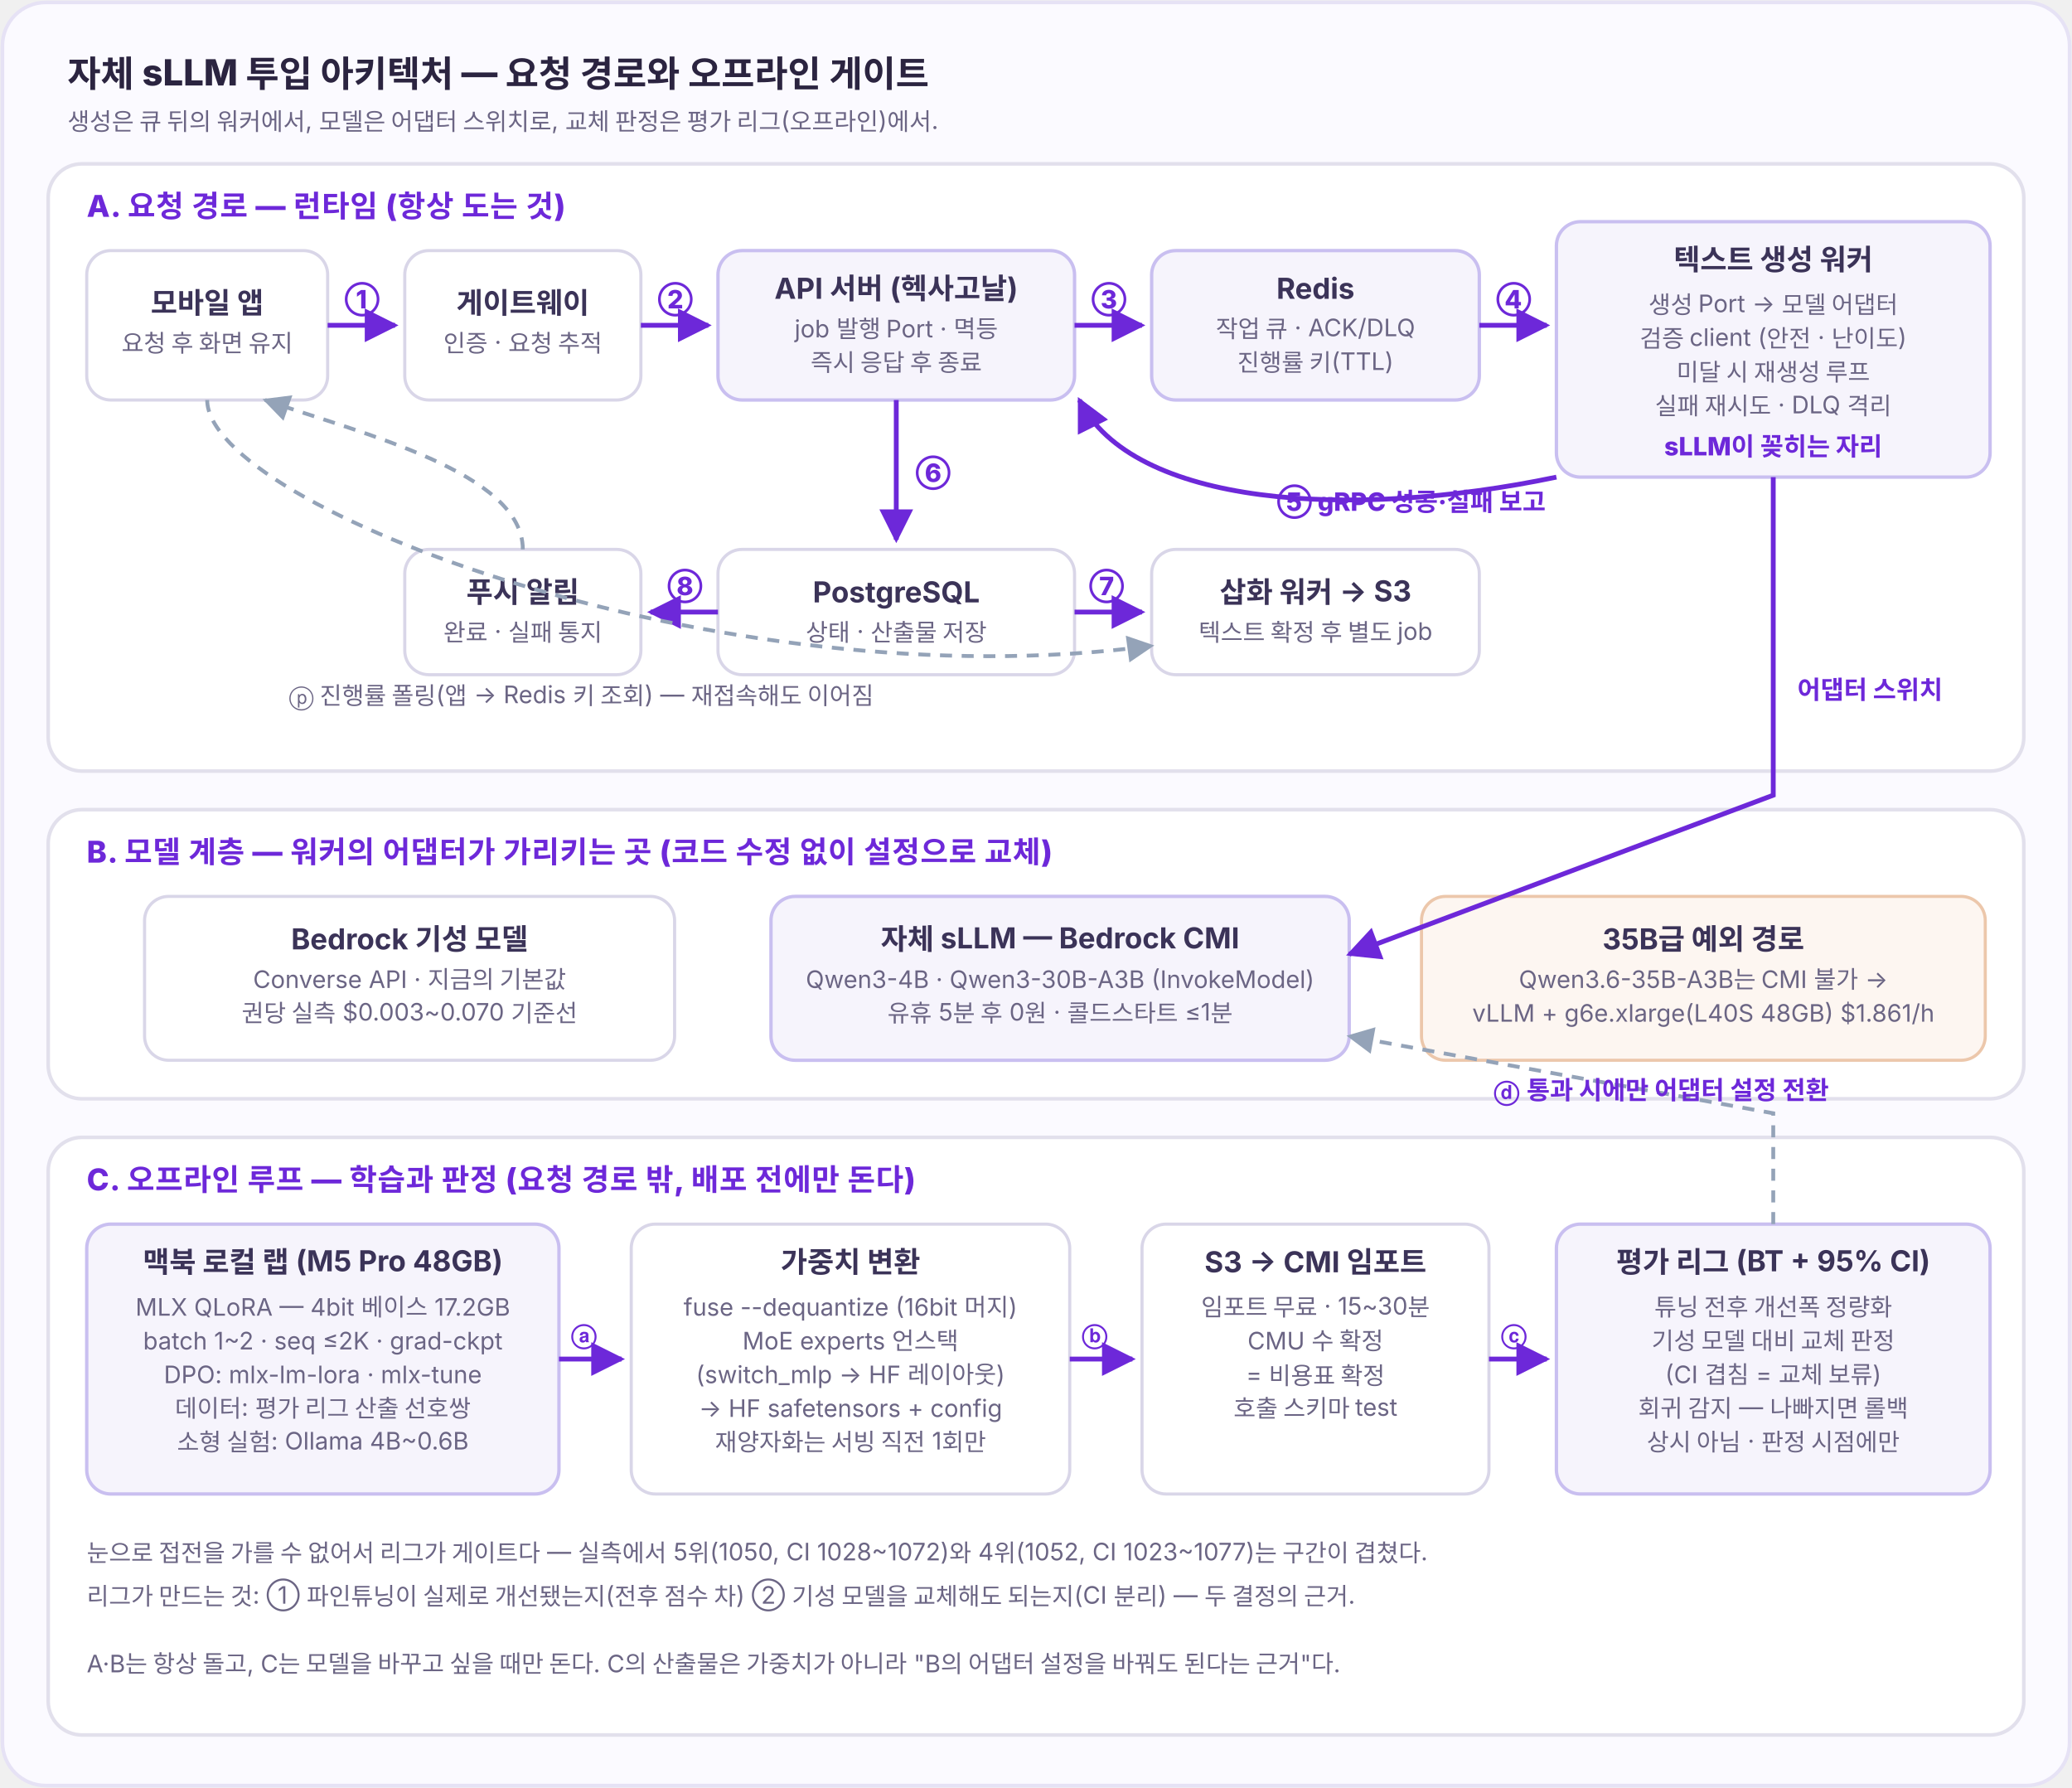
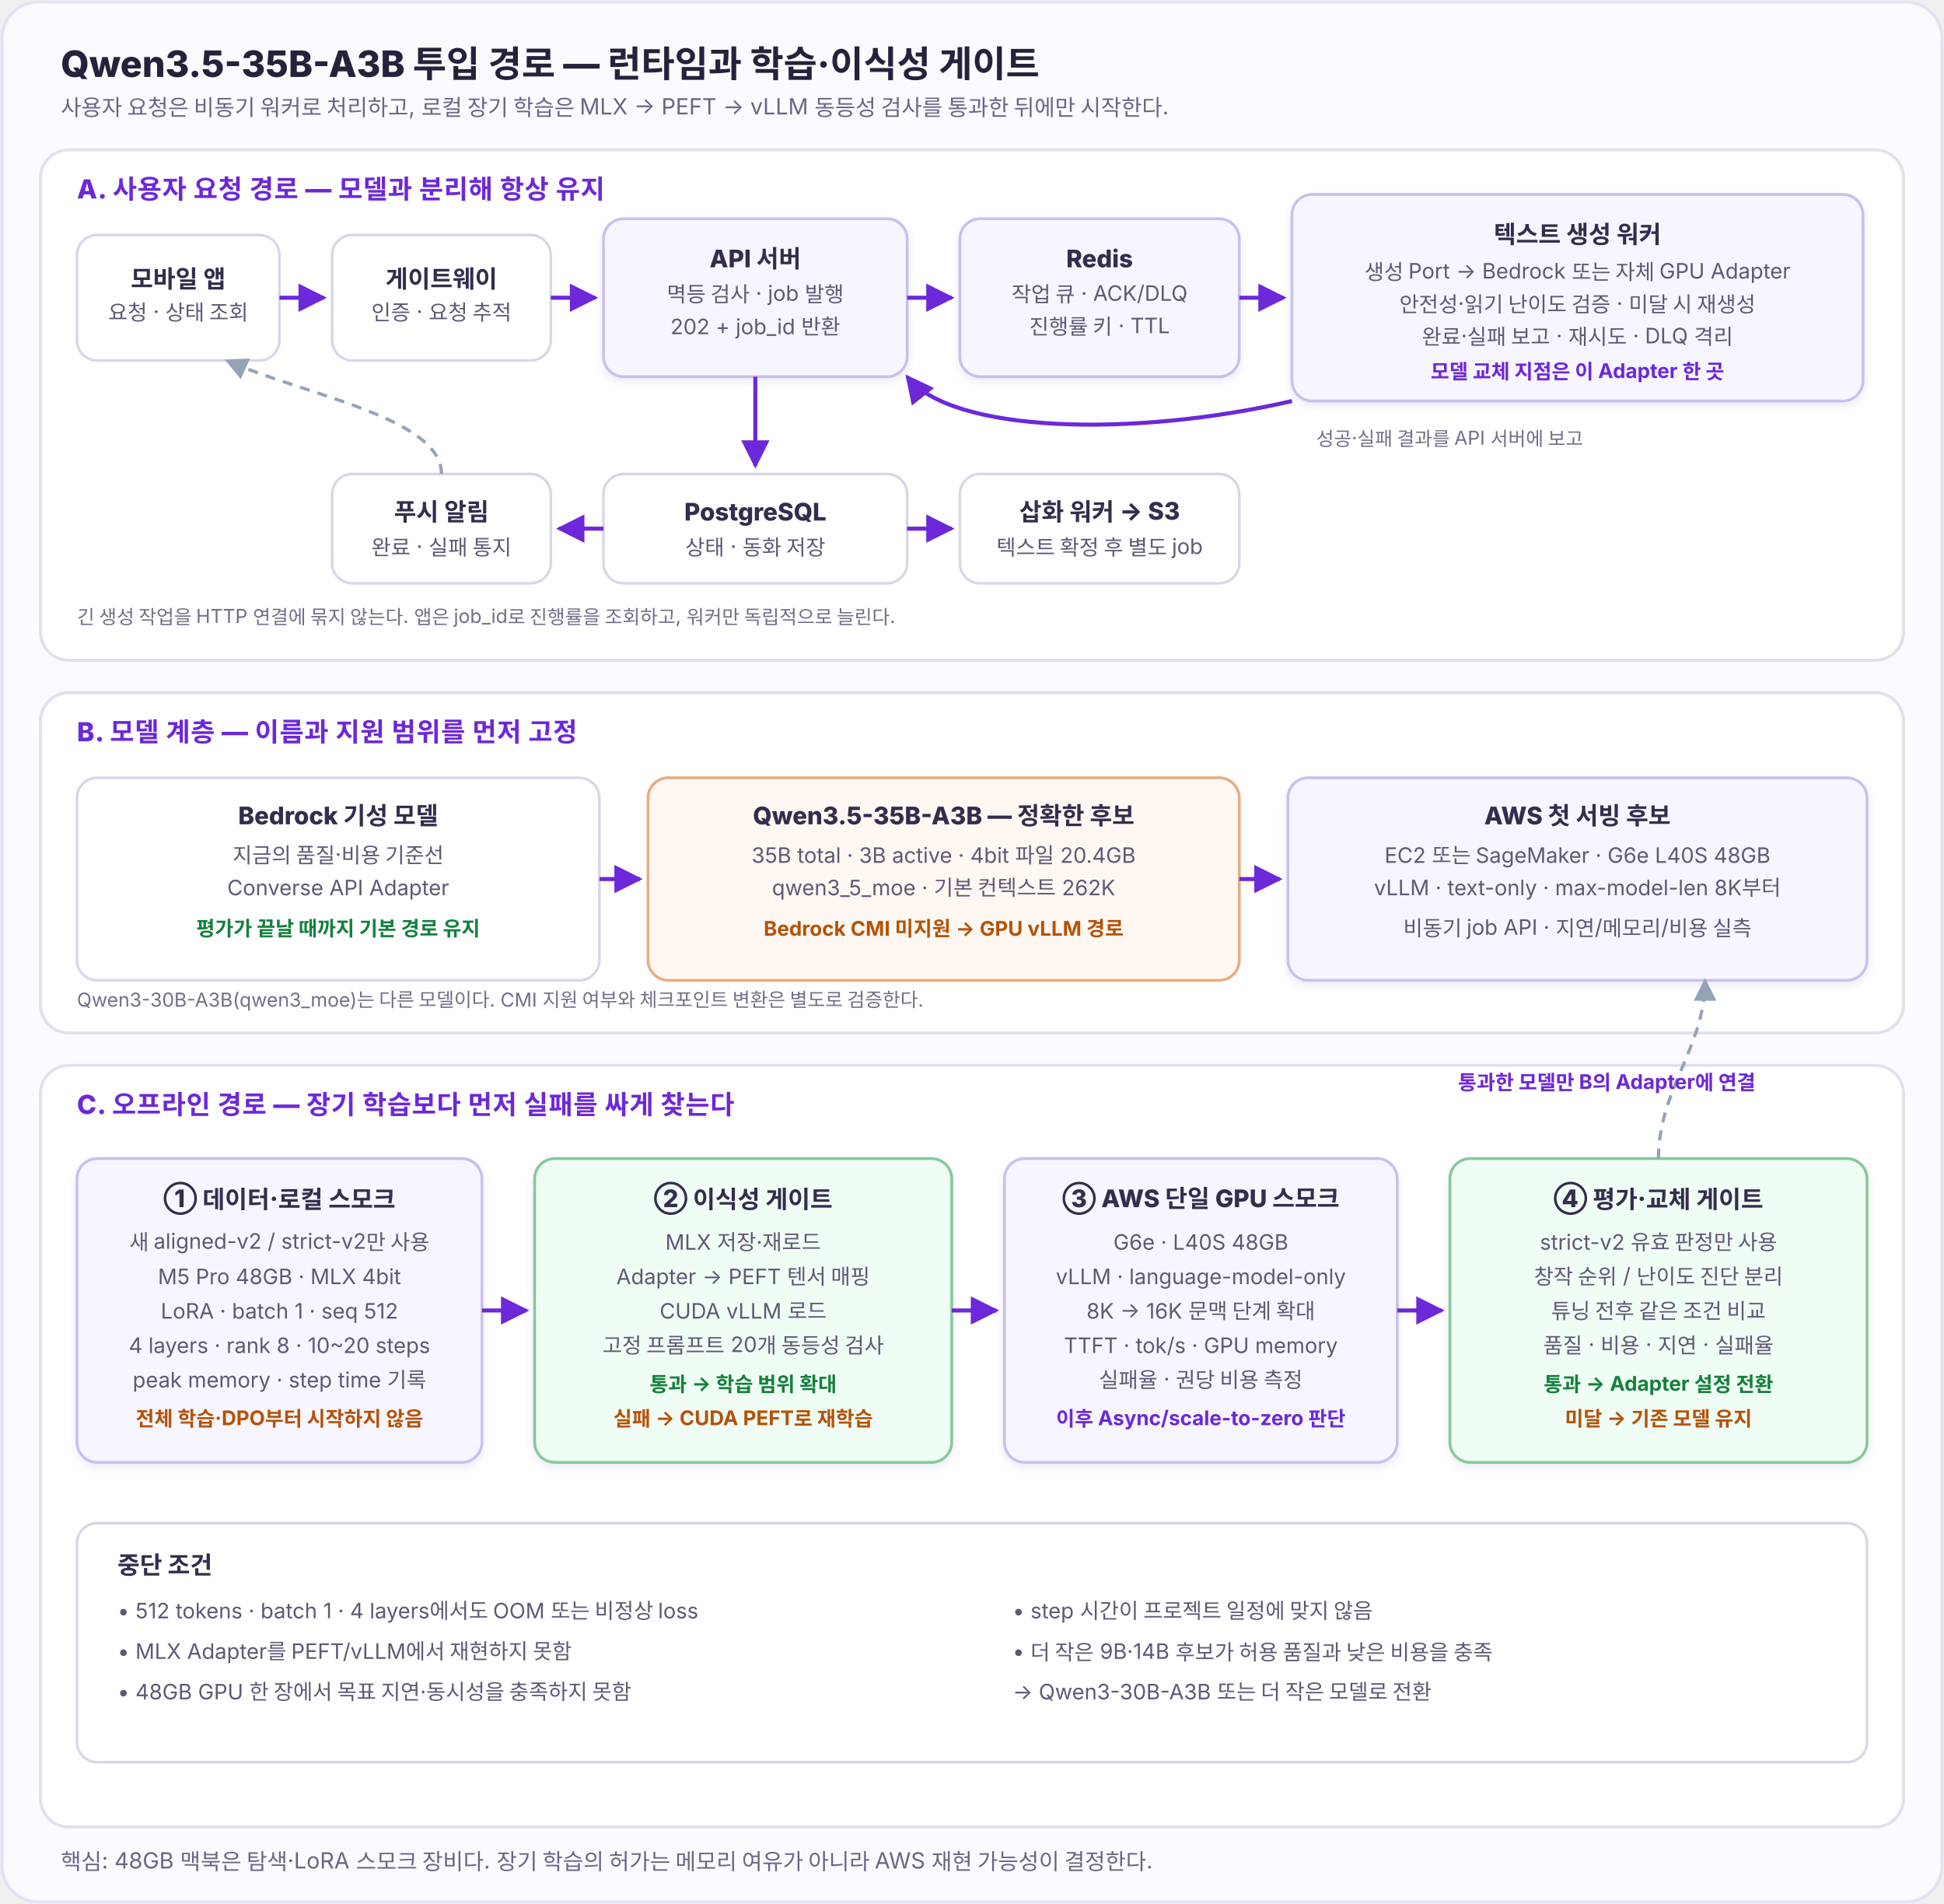
- <svg xmlns="http://www.w3.org/2000/svg" width="860" height="742" viewBox="0 0 860 742" font-family="-apple-system,BlinkMacSystemFont,'Pretendard','Segoe UI',sans-serif">
+ <svg xmlns="http://www.w3.org/2000/svg" width="960" height="940" viewBox="0 0 960 940" font-family="-apple-system,BlinkMacSystemFont,'Pretendard','Segoe UI',sans-serif">
  <defs>
-     <marker id="ar" viewBox="0 0 10 10" refX="9" refY="5" markerWidth="7" markerHeight="7" orient="auto-start-reverse">
+     <marker id="arrow" viewBox="0 0 10 10" refX="9" refY="5" markerWidth="7" markerHeight="7" orient="auto-start-reverse">
      <path d="M0 0 L10 5 L0 10 z" fill="#6d28d9" />
    </marker>
-     <marker id="arg" viewBox="0 0 10 10" refX="9" refY="5" markerWidth="7" markerHeight="7" orient="auto-start-reverse">
+     <marker id="arrowGray" viewBox="0 0 10 10" refX="9" refY="5" markerWidth="7" markerHeight="7" orient="auto-start-reverse">
      <path d="M0 0 L10 5 L0 10 z" fill="#94a3b8" />
    </marker>
+     <filter id="shadow" x="-10%" y="-10%" width="120%" height="120%">
+       <feDropShadow dx="0" dy="2" stdDeviation="2" flood-color="#312e81" flood-opacity=".08" />
+     </filter>
  </defs>
  <style>
-     .panel{fill:#ffffff;stroke:#e2e0ec;stroke-width:1.5;}
-     .box{fill:#f6f4fc;stroke:#c9bff0;stroke-width:1.4;}
-     .box2{fill:#fff;stroke:#d9d6e8;stroke-width:1.3;}
-     .boxw{fill:#fdf6f1;stroke:#ecc7ab;stroke-width:1.3;}
-     .hd{font-size:15px;font-weight:800;fill:#2b2440;}
-     .ph{font-size:12.5px;font-weight:800;fill:#6d28d9;letter-spacing:.02em;}
-     .t{font-size:12px;font-weight:700;fill:#3b3358;}
-     .s{font-size:10px;fill:#6b6584;}
-     .n{font-size:10.5px;font-weight:800;fill:#6d28d9;}
-     .flow{stroke:#6d28d9;stroke-width:2;fill:none;marker-end:url(#ar);}
-     .side{stroke:#94a3b8;stroke-width:1.6;fill:none;marker-end:url(#arg);stroke-dasharray:5 4;}
+     .panel{fill:#fff;stroke:#e2e0ec;stroke-width:1.5}
+     .box{fill:#f7f5ff;stroke:#c9bff0;stroke-width:1.4;filter:url(#shadow)}
+     .neutral{fill:#fff;stroke:#d9d6e8;stroke-width:1.3}
+     .warn{fill:#fff8f2;stroke:#e6ad81;stroke-width:1.4}
+     .gate{fill:#f0fdf4;stroke:#86c99a;stroke-width:1.4;filter:url(#shadow)}
+     .title{font-size:18px;font-weight:800;fill:#27213b}
+     .subtitle{font-size:11px;fill:#6b6584}
+     .panelTitle{font-size:13px;font-weight:800;fill:#6d28d9;letter-spacing:.02em}
+     .head{font-size:12px;font-weight:800;fill:#342d4d}
+     .text{font-size:10.5px;fill:#5f5875}
+     .small{font-size:9.5px;fill:#746d88}
+     .note{font-size:10px;font-weight:700;fill:#6d28d9}
+     .bad{font-size:10px;font-weight:700;fill:#b45309}
+     .good{font-size:10px;font-weight:700;fill:#15803d}
+     .flow{stroke:#6d28d9;stroke-width:2;fill:none;marker-end:url(#arrow)}
+     .side{stroke:#94a3b8;stroke-width:1.6;fill:none;marker-end:url(#arrowGray);stroke-dasharray:5 4}
  </style>
-   <rect x="1" y="1" width="858" height="740" rx="18" fill="#fbfaff" stroke="#e6e2f5" stroke-width="1.5" />
-   <text x="28" y="36" class="hd">자체 sLLM 투입 아키텍처 — 요청 경로와 오프라인 게이트</text>
-   <text x="28" y="54" class="s">생성은 큐 뒤의 워커에서, 모델은 어댑터 스위치로, 교체 판정은 평가 리그(오프라인)에서.</text>
-   <rect x="20" y="68" width="820" height="252" rx="14" class="panel" />
-   <text x="36" y="90" class="ph">A. 요청 경로 — 런타임 (항상 도는 것)</text>
-   <rect x="36" y="104" width="100" height="62" rx="10" class="box2" />
-   <text x="86" y="130" text-anchor="middle" class="t">모바일 앱</text>
-   <text x="86" y="146" text-anchor="middle" class="s">요청 후 화면 유지</text>
-   <rect x="168" y="104" width="98" height="62" rx="10" class="box2" />
-   <text x="217" y="130" text-anchor="middle" class="t">게이트웨이</text>
-   <text x="217" y="146" text-anchor="middle" class="s">인증 · 요청 추적</text>
-   <rect x="298" y="104" width="148" height="62" rx="10" class="box" />
-   <text x="372" y="124" text-anchor="middle" class="t">API 서버 (헥사고날)</text>
-   <text x="372" y="140" text-anchor="middle" class="s">job 발행 Port · 멱등</text>
-   <text x="372" y="154" text-anchor="middle" class="s">즉시 응답 후 종료</text>
-   <rect x="478" y="104" width="136" height="62" rx="10" class="box" />
-   <text x="546" y="124" text-anchor="middle" class="t">Redis</text>
-   <text x="546" y="140" text-anchor="middle" class="s">작업 큐 · ACK/DLQ</text>
-   <text x="546" y="154" text-anchor="middle" class="s">진행률 키(TTL)</text>
-   <rect x="646" y="92" width="180" height="106" rx="10" class="box" />
-   <text x="736" y="112" text-anchor="middle" class="t">텍스트 생성 워커</text>
-   <text x="736" y="130" text-anchor="middle" class="s">생성 Port → 모델 어댑터</text>
-   <text x="736" y="144" text-anchor="middle" class="s">검증 client (안전 · 난이도)</text>
-   <text x="736" y="158" text-anchor="middle" class="s">미달 시 재생성 루프</text>
-   <text x="736" y="172" text-anchor="middle" class="s">실패 재시도 · DLQ 격리</text>
-   <text x="736" y="189" text-anchor="middle" class="n">sLLM이 꽂히는 자리</text>
-   <rect x="298" y="228" width="148" height="52" rx="10" class="box2" />
-   <text x="372" y="250" text-anchor="middle" class="t">PostgreSQL</text>
-   <text x="372" y="266" text-anchor="middle" class="s">상태 · 산출물 저장</text>
-   <rect x="478" y="228" width="136" height="52" rx="10" class="box2" />
-   <text x="546" y="250" text-anchor="middle" class="t">삽화 워커 → S3</text>
-   <text x="546" y="266" text-anchor="middle" class="s">텍스트 확정 후 별도 job</text>
-   <rect x="168" y="228" width="98" height="52" rx="10" class="box2" />
-   <text x="217" y="250" text-anchor="middle" class="t">푸시 알림</text>
-   <text x="217" y="266" text-anchor="middle" class="s">완료 · 실패 통지</text>
-   <path class="flow" d="M136 135 L164 135" />
-   <text x="143" y="128" class="n">①</text>
-   <path class="flow" d="M266 135 L294 135" />
-   <text x="273" y="128" class="n">②</text>
-   <path class="flow" d="M446 135 L474 135" />
-   <text x="453" y="128" class="n">③</text>
-   <path class="flow" d="M614 135 L642 135" />
-   <text x="621" y="128" class="n">④</text>
-   <path class="flow" d="M646 198 C 560 216 470 210 448 166" />
-   <text x="530" y="212" class="n">⑤ gRPC 성공·실패 보고</text>
-   <path class="flow" d="M372 166 L372 224" />
-   <text x="380" y="200" class="n">⑥</text>
-   <path class="flow" d="M446 254 L474 254" />
-   <text x="452" y="247" class="n">⑦</text>
-   <path class="flow" d="M298 254 L270 254" />
-   <text x="277" y="247" class="n">⑧</text>
-   <path class="side" d="M217 228 C 217 196 150 180 110 166" />
-   <path class="side" d="M86 166 C 86 210 300 292 478 268" />
-   <text x="120" y="292" class="s">ⓟ 진행률 폴링(앱 → Redis 키 조회) — 재접속해도 이어짐</text>
-   <rect x="20" y="336" width="820" height="120" rx="14" class="panel" />
-   <text x="36" y="358" class="ph">B. 모델 계층 — 워커의 어댑터가 가리키는 곳 (코드 수정 없이 설정으로 교체)</text>
-   <rect x="60" y="372" width="220" height="68" rx="10" class="box2" />
-   <text x="170" y="394" text-anchor="middle" class="t">Bedrock 기성 모델</text>
-   <text x="170" y="410" text-anchor="middle" class="s">Converse API · 지금의 기본값</text>
-   <text x="170" y="424" text-anchor="middle" class="s">권당 실측 $0.003~0.070 기준선</text>
-   <rect x="320" y="372" width="240" height="68" rx="10" class="box" />
-   <text x="440" y="394" text-anchor="middle" class="t">자체 sLLM — Bedrock CMI</text>
-   <text x="440" y="410" text-anchor="middle" class="s">Qwen3-4B · Qwen3-30B-A3B (InvokeModel)</text>
-   <text x="440" y="424" text-anchor="middle" class="s">유휴 5분 후 0원 · 콜드스타트 ≤1분</text>
-   <rect x="590" y="372" width="234" height="68" rx="10" class="boxw" />
-   <text x="707" y="394" text-anchor="middle" class="t">35B급 예외 경로</text>
-   <text x="707" y="410" text-anchor="middle" class="s">Qwen3.6-35B-A3B는 CMI 불가 →</text>
-   <text x="707" y="424" text-anchor="middle" class="s">vLLM + g6e.xlarge(L40S 48GB) $1.861/h</text>
-   <path class="flow" d="M736 198 L736 330 L560 396" />
-   <text x="746" y="290" class="n">어댑터 스위치</text>
-   <rect x="20" y="472" width="820" height="248" rx="14" class="panel" />
-   <text x="36" y="494" class="ph">C. 오프라인 루프 — 학습과 판정 (요청 경로 밖, 배포 전에만 돈다)</text>
-   <rect x="36" y="508" width="196" height="112" rx="10" class="box" />
-   <text x="134" y="528" text-anchor="middle" class="t">맥북 로컬 랩 (M5 Pro 48GB)</text>
-   <text x="134" y="546" text-anchor="middle" class="s">MLX QLoRA — 4bit 베이스 17.2GB</text>
-   <text x="134" y="560" text-anchor="middle" class="s">batch 1~2 · seq ≤2K · grad-ckpt</text>
-   <text x="134" y="574" text-anchor="middle" class="s">DPO: mlx-lm-lora · mlx-tune</text>
-   <text x="134" y="588" text-anchor="middle" class="s">데이터: 평가 리그 산출 선호쌍</text>
-   <text x="134" y="602" text-anchor="middle" class="s">소형 실험: Ollama 4B~0.6B</text>
-   <rect x="262" y="508" width="182" height="112" rx="10" class="box2" />
-   <text x="353" y="528" text-anchor="middle" class="t">가중치 변환</text>
-   <text x="353" y="546" text-anchor="middle" class="s">fuse --dequantize (16bit 머지)</text>
-   <text x="353" y="560" text-anchor="middle" class="s">MoE experts 언스택</text>
-   <text x="353" y="574" text-anchor="middle" class="s">(switch_mlp → HF 레이아웃)</text>
-   <text x="353" y="588" text-anchor="middle" class="s">→ HF safetensors + config</text>
-   <text x="353" y="602" text-anchor="middle" class="s">재양자화는 서빙 직전 1회만</text>
-   <rect x="474" y="508" width="144" height="112" rx="10" class="box2" />
-   <text x="546" y="528" text-anchor="middle" class="t">S3 → CMI 임포트</text>
-   <text x="546" y="546" text-anchor="middle" class="s">임포트 무료 · 15~30분</text>
-   <text x="546" y="560" text-anchor="middle" class="s">CMU 수 확정</text>
-   <text x="546" y="574" text-anchor="middle" class="s">= 비용표 확정</text>
-   <text x="546" y="588" text-anchor="middle" class="s">호출 스키마 test</text>
-   <rect x="646" y="508" width="180" height="112" rx="10" class="box" />
-   <text x="736" y="528" text-anchor="middle" class="t">평가 리그 (BT + 95% CI)</text>
-   <text x="736" y="546" text-anchor="middle" class="s">튜닝 전후 개선폭 정량화</text>
-   <text x="736" y="560" text-anchor="middle" class="s">기성 모델 대비 교체 판정</text>
-   <text x="736" y="574" text-anchor="middle" class="s">(CI 겹침 = 교체 보류)</text>
-   <text x="736" y="588" text-anchor="middle" class="s">회귀 감지 — 나빠지면 롤백</text>
-   <text x="736" y="602" text-anchor="middle" class="s">상시 아님 · 판정 시점에만</text>
-   <path class="flow" d="M232 564 L258 564" />
-   <text x="237" y="557" class="n">ⓐ</text>
-   <path class="flow" d="M444 564 L470 564" />
-   <text x="449" y="557" class="n">ⓑ</text>
-   <path class="flow" d="M618 564 L642 564" />
-   <text x="623" y="557" class="n">ⓒ</text>
-   <path class="side" d="M736 508 L736 462 L560 430" />
-   <text x="620" y="456" class="n">ⓓ 통과 시에만 어댑터 설정 전환</text>
-   <text x="36" y="648" class="s">눈으로 접전을 가를 수 없어서 리그가 게이트다 — 실측에서 5위(1050, CI 1028~1072)와 4위(1052, CI 1023~1077)는 구간이 겹쳤다.</text>
-   <text x="36" y="666" class="s">리그가 만드는 것: ① 파인튜닝이 실제로 개선됐는지(전후 점수 차) ② 기성 모델을 교체해도 되는지(CI 분리) — 두 결정의 근거.</text>
-   <text x="36" y="694" class="s">A·B는 항상 돌고, C는 모델을 바꾸고 싶을 때만 돈다. C의 산출물은 가중치가 아니라 "B의 어댑터 설정을 바꿔도 된다는 근거"다.</text>
+   <rect x="1" y="1" width="958" height="938" rx="18" fill="#fbfaff" stroke="#e6e2f5" stroke-width="1.5" />
+   <text x="30" y="38" class="title">Qwen3.5-35B-A3B 투입 경로 — 런타임과 학습·이식성 게이트</text>
+   <text x="30" y="57" class="subtitle">사용자 요청은 비동기 워커로 처리하고, 로컬 장기 학습은 MLX → PEFT → vLLM 동등성 검사를 통과한 뒤에만 시작한다.</text>
+   <rect x="20" y="74" width="920" height="252" rx="14" class="panel" />
+   <text x="38" y="98" class="panelTitle">A. 사용자 요청 경로 — 모델과 분리해 항상 유지</text>
+   <rect x="38" y="116" width="100" height="62" rx="10" class="neutral" />
+   <text x="88" y="142" text-anchor="middle" class="head">모바일 앱</text>
+   <text x="88" y="158" text-anchor="middle" class="text">요청 · 상태 조회</text>
+   <rect x="164" y="116" width="108" height="62" rx="10" class="neutral" />
+   <text x="218" y="142" text-anchor="middle" class="head">게이트웨이</text>
+   <text x="218" y="158" text-anchor="middle" class="text">인증 · 요청 추적</text>
+   <rect x="298" y="108" width="150" height="78" rx="10" class="box" />
+   <text x="373" y="132" text-anchor="middle" class="head">API 서버</text>
+   <text x="373" y="149" text-anchor="middle" class="text">멱등 검사 · job 발행</text>
+   <text x="373" y="165" text-anchor="middle" class="text">202 + job_id 반환</text>
+   <rect x="474" y="108" width="138" height="78" rx="10" class="box" />
+   <text x="543" y="132" text-anchor="middle" class="head">Redis</text>
+   <text x="543" y="149" text-anchor="middle" class="text">작업 큐 · ACK/DLQ</text>
+   <text x="543" y="165" text-anchor="middle" class="text">진행률 키 · TTL</text>
+   <rect x="638" y="96" width="282" height="102" rx="10" class="box" />
+   <text x="779" y="120" text-anchor="middle" class="head">텍스트 생성 워커</text>
+   <text x="779" y="138" text-anchor="middle" class="text">생성 Port → Bedrock 또는 자체 GPU Adapter</text>
+   <text x="779" y="154" text-anchor="middle" class="text">안전성·읽기 난이도 검증 · 미달 시 재생성</text>
+   <text x="779" y="170" text-anchor="middle" class="text">완료·실패 보고 · 재시도 · DLQ 격리</text>
+   <text x="779" y="187" text-anchor="middle" class="note">모델 교체 지점은 이 Adapter 한 곳</text>
+   <rect x="298" y="234" width="150" height="54" rx="10" class="neutral" />
+   <text x="373" y="257" text-anchor="middle" class="head">PostgreSQL</text>
+   <text x="373" y="274" text-anchor="middle" class="text">상태 · 동화 저장</text>
+   <rect x="474" y="234" width="138" height="54" rx="10" class="neutral" />
+   <text x="543" y="257" text-anchor="middle" class="head">삽화 워커 → S3</text>
+   <text x="543" y="274" text-anchor="middle" class="text">텍스트 확정 후 별도 job</text>
+   <rect x="164" y="234" width="108" height="54" rx="10" class="neutral" />
+   <text x="218" y="257" text-anchor="middle" class="head">푸시 알림</text>
+   <text x="218" y="274" text-anchor="middle" class="text">완료 · 실패 통지</text>
+   <path class="flow" d="M138 147 L160 147" />
+   <path class="flow" d="M272 147 L294 147" />
+   <path class="flow" d="M448 147 L470 147" />
+   <path class="flow" d="M612 147 L634 147" />
+   <path class="flow" d="M638 198 C560 216 470 214 448 186" />
+   <path class="flow" d="M373 186 L373 230" />
+   <path class="flow" d="M448 261 L470 261" />
+   <path class="flow" d="M298 261 L276 261" />
+   <path class="side" d="M218 234 C218 206 150 195 112 178" />
+   <text x="650" y="220" class="small">성공·실패 결과를 API 서버에 보고</text>
+   <text x="38" y="308" class="small">긴 생성 작업을 HTTP 연결에 묶지 않는다. 앱은 job_id로 진행률을 조회하고, 워커만 독립적으로 늘린다.</text>
+   <rect x="20" y="342" width="920" height="168" rx="14" class="panel" />
+   <text x="38" y="366" class="panelTitle">B. 모델 계층 — 이름과 지원 범위를 먼저 고정</text>
+   <rect x="38" y="384" width="258" height="100" rx="10" class="neutral" />
+   <text x="167" y="407" text-anchor="middle" class="head">Bedrock 기성 모델</text>
+   <text x="167" y="426" text-anchor="middle" class="text">지금의 품질·비용 기준선</text>
+   <text x="167" y="442" text-anchor="middle" class="text">Converse API Adapter</text>
+   <text x="167" y="462" text-anchor="middle" class="good">평가가 끝날 때까지 기본 경로 유지</text>
+   <rect x="320" y="384" width="292" height="100" rx="10" class="warn" />
+   <text x="466" y="407" text-anchor="middle" class="head">Qwen3.5-35B-A3B — 정확한 후보</text>
+   <text x="466" y="426" text-anchor="middle" class="text">35B total · 3B active · 4bit 파일 20.4GB</text>
+   <text x="466" y="442" text-anchor="middle" class="text">qwen3_5_moe · 기본 컨텍스트 262K</text>
+   <text x="466" y="462" text-anchor="middle" class="bad">Bedrock CMI 미지원 → GPU vLLM 경로</text>
+   <rect x="636" y="384" width="286" height="100" rx="10" class="box" />
+   <text x="779" y="407" text-anchor="middle" class="head">AWS 첫 서빙 후보</text>
+   <text x="779" y="426" text-anchor="middle" class="text">EC2 또는 SageMaker · G6e L40S 48GB</text>
+   <text x="779" y="442" text-anchor="middle" class="text">vLLM · text-only · max-model-len 8K부터</text>
+   <text x="779" y="462" text-anchor="middle" class="text">비동기 job API · 지연/메모리/비용 실측</text>
+   <path class="flow" d="M296 434 L316 434" />
+   <path class="flow" d="M612 434 L632 434" />
+   <text x="38" y="497" class="small">Qwen3-30B-A3B(qwen3_moe)는 다른 모델이다. CMI 지원 여부와 체크포인트 변환은 별도로 검증한다.</text>
+   <rect x="20" y="526" width="920" height="376" rx="14" class="panel" />
+   <text x="38" y="550" class="panelTitle">C. 오프라인 경로 — 장기 학습보다 먼저 실패를 싸게 찾는다</text>
+   <rect x="38" y="572" width="200" height="150" rx="10" class="box" />
+   <text x="138" y="596" text-anchor="middle" class="head">① 데이터·로컬 스모크</text>
+   <text x="138" y="617" text-anchor="middle" class="text">새 aligned-v2 / strict-v2만 사용</text>
+   <text x="138" y="634" text-anchor="middle" class="text">M5 Pro 48GB · MLX 4bit</text>
+   <text x="138" y="651" text-anchor="middle" class="text">LoRA · batch 1 · seq 512</text>
+   <text x="138" y="668" text-anchor="middle" class="text">4 layers · rank 8 · 10~20 steps</text>
+   <text x="138" y="685" text-anchor="middle" class="text">peak memory · step time 기록</text>
+   <text x="138" y="704" text-anchor="middle" class="bad">전체 학습·DPO부터 시작하지 않음</text>
+   <rect x="264" y="572" width="206" height="150" rx="10" class="gate" />
+   <text x="367" y="596" text-anchor="middle" class="head">② 이식성 게이트</text>
+   <text x="367" y="617" text-anchor="middle" class="text">MLX 저장·재로드</text>
+   <text x="367" y="634" text-anchor="middle" class="text">Adapter → PEFT 텐서 매핑</text>
+   <text x="367" y="651" text-anchor="middle" class="text">CUDA vLLM 로드</text>
+   <text x="367" y="668" text-anchor="middle" class="text">고정 프롬프트 20개 동등성 검사</text>
+   <text x="367" y="687" text-anchor="middle" class="good">통과 → 학습 범위 확대</text>
+   <text x="367" y="704" text-anchor="middle" class="bad">실패 → CUDA PEFT로 재학습</text>
+   <rect x="496" y="572" width="194" height="150" rx="10" class="box" />
+   <text x="593" y="596" text-anchor="middle" class="head">③ AWS 단일 GPU 스모크</text>
+   <text x="593" y="617" text-anchor="middle" class="text">G6e · L40S 48GB</text>
+   <text x="593" y="634" text-anchor="middle" class="text">vLLM · language-model-only</text>
+   <text x="593" y="651" text-anchor="middle" class="text">8K → 16K 문맥 단계 확대</text>
+   <text x="593" y="668" text-anchor="middle" class="text">TTFT · tok/s · GPU memory</text>
+   <text x="593" y="685" text-anchor="middle" class="text">실패율 · 권당 비용 측정</text>
+   <text x="593" y="704" text-anchor="middle" class="note">이후 Async/scale-to-zero 판단</text>
+   <rect x="716" y="572" width="206" height="150" rx="10" class="gate" />
+   <text x="819" y="596" text-anchor="middle" class="head">④ 평가·교체 게이트</text>
+   <text x="819" y="617" text-anchor="middle" class="text">strict-v2 유효 판정만 사용</text>
+   <text x="819" y="634" text-anchor="middle" class="text">창작 순위 / 난이도 진단 분리</text>
+   <text x="819" y="651" text-anchor="middle" class="text">튜닝 전후 같은 조건 비교</text>
+   <text x="819" y="668" text-anchor="middle" class="text">품질 · 비용 · 지연 · 실패율</text>
+   <text x="819" y="687" text-anchor="middle" class="good">통과 → Adapter 설정 전환</text>
+   <text x="819" y="704" text-anchor="middle" class="bad">미달 → 기존 모델 유지</text>
+   <path class="flow" d="M238 647 L260 647" />
+   <path class="flow" d="M470 647 L492 647" />
+   <path class="flow" d="M690 647 L712 647" />
+   <path class="side" d="M819 572 C819 538 842 517 842 484" />
+   <text x="720" y="538" class="note">통과한 모델만 B의 Adapter에 연결</text>
+   <rect x="38" y="752" width="884" height="118" rx="10" class="neutral" />
+   <text x="58" y="777" class="head">중단 조건</text>
+   <text x="58" y="799" class="text">• 512 tokens · batch 1 · 4 layers에서도 OOM 또는 비정상 loss</text>
+   <text x="58" y="819" class="text">• MLX Adapter를 PEFT/vLLM에서 재현하지 못함</text>
+   <text x="58" y="839" class="text">• 48GB GPU 한 장에서 목표 지연·동시성을 충족하지 못함</text>
+   <text x="500" y="799" class="text">• step 시간이 프로젝트 일정에 맞지 않음</text>
+   <text x="500" y="819" class="text">• 더 작은 9B·14B 후보가 허용 품질과 낮은 비용을 충족</text>
+   <text x="500" y="839" class="text">→ Qwen3-30B-A3B 또는 더 작은 모델로 전환</text>
+   <text x="30" y="923" class="subtitle">핵심: 48GB 맥북은 탐색·LoRA 스모크 장비다. 장기 학습의 허가는 메모리 여유가 아니라 AWS 재현 가능성이 결정한다.</text>
</svg>
